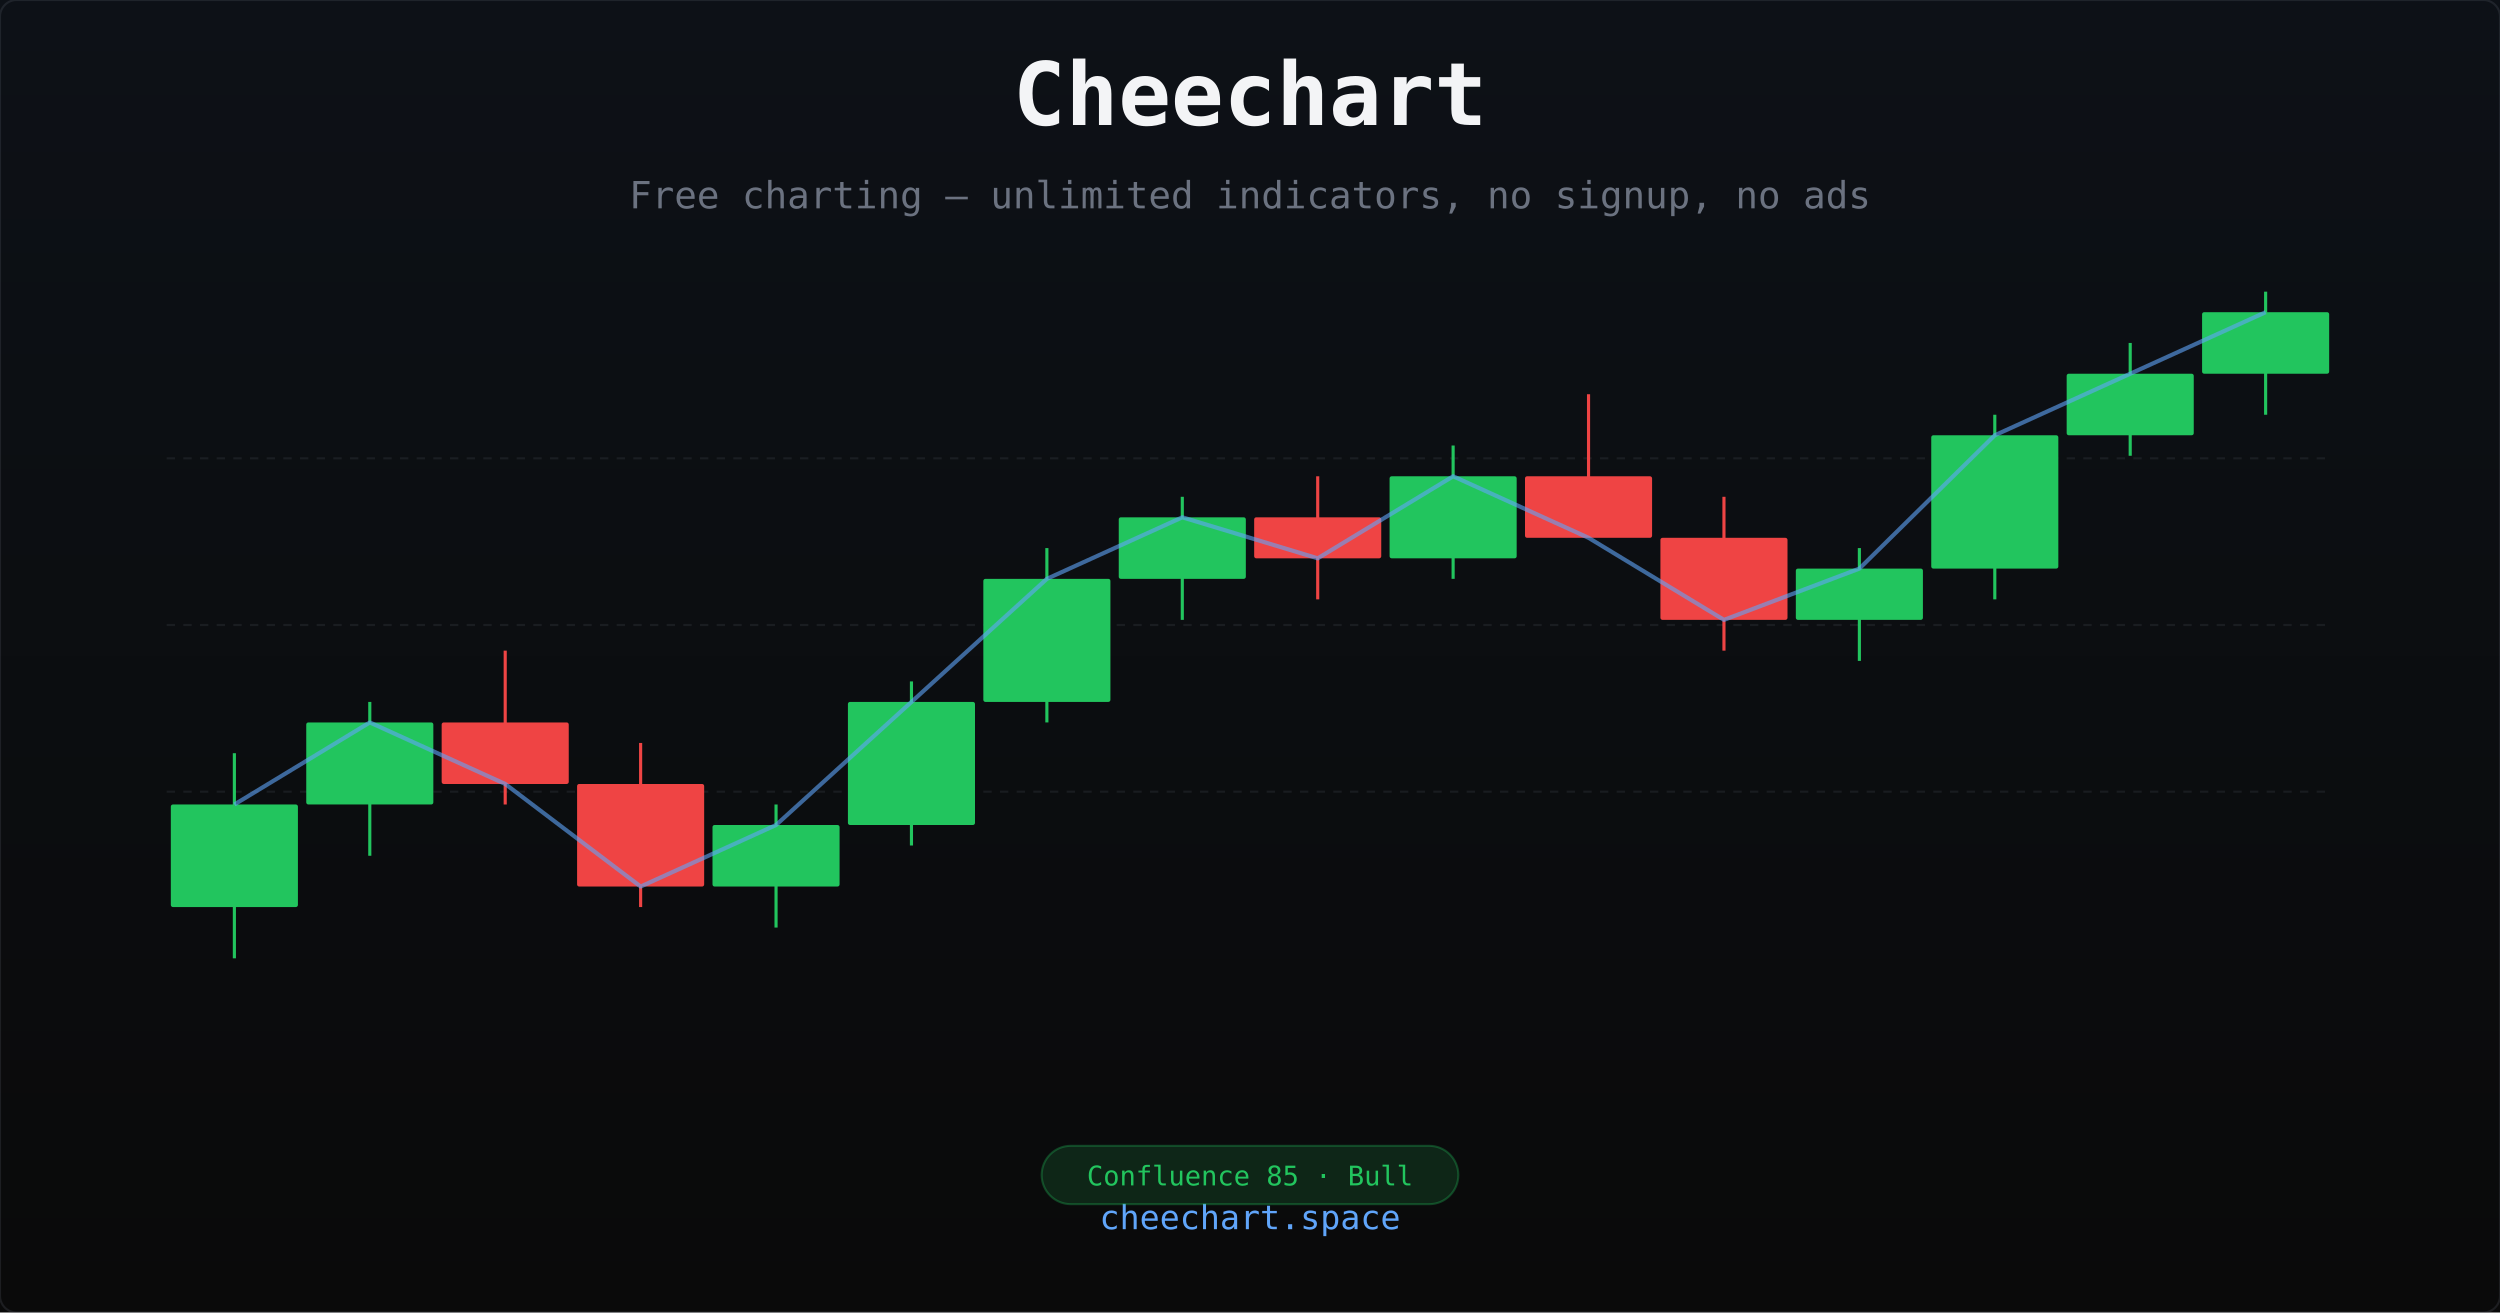
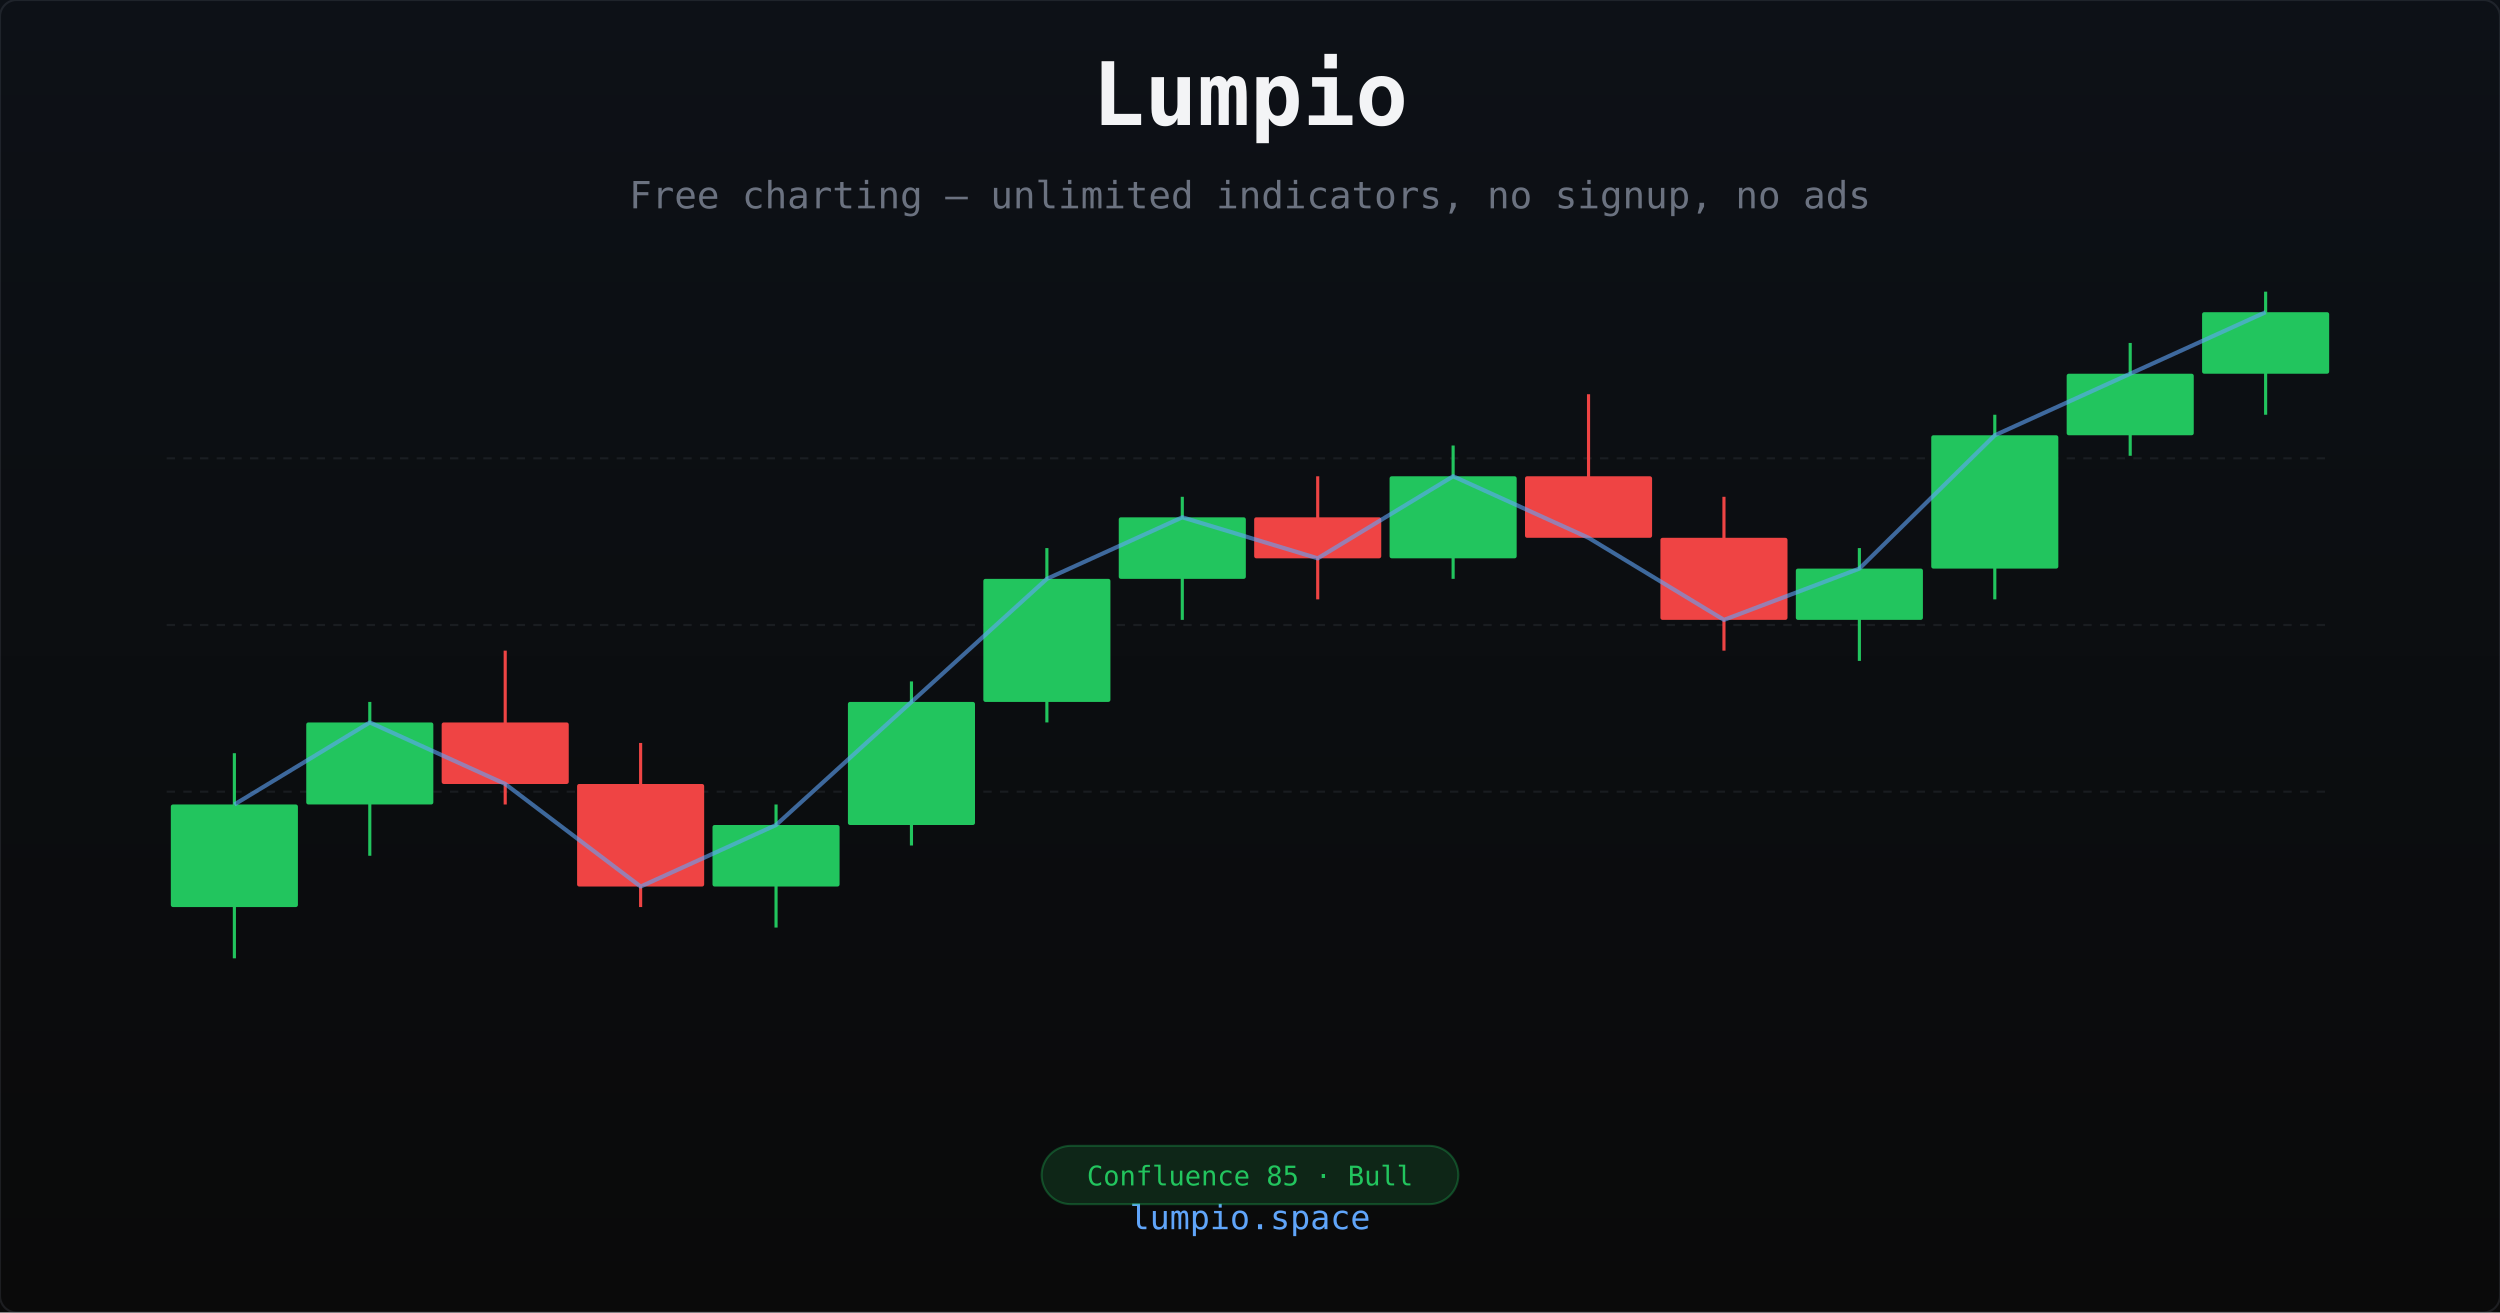
<svg xmlns="http://www.w3.org/2000/svg" width="1200" height="630" viewBox="0 0 1200 630">
  <defs>
    <linearGradient id="bgGrad" x1="0" y1="0" x2="0" y2="1">
      <stop offset="0%" stop-color="#0d1117" />
      <stop offset="100%" stop-color="#0a0a0a" />
    </linearGradient>
  </defs>
  <rect width="1200" height="630" fill="url(#bgGrad)" />
  <line x1="80" y1="220" x2="1120" y2="220" stroke="#6b7280" stroke-opacity="0.15" stroke-dasharray="4,4" />
  <line x1="80" y1="300" x2="1120" y2="300" stroke="#6b7280" stroke-opacity="0.15" stroke-dasharray="4,4" />
  <line x1="80" y1="380" x2="1120" y2="380" stroke="#6b7280" stroke-opacity="0.15" stroke-dasharray="4,4" />
  <line x1="112.5" y1="361.538" x2="112.5" y2="460" stroke="#22c55e" stroke-width="1.5" />
  <rect x="82" y="386.154" width="61" height="49.231" fill="#22c55e" rx="1" />
  <line x1="177.5" y1="336.923" x2="177.5" y2="410.769" stroke="#22c55e" stroke-width="1.5" />
  <rect x="147" y="346.769" width="61" height="39.385" fill="#22c55e" rx="1" />
  <line x1="242.5" y1="312.308" x2="242.5" y2="386.154" stroke="#ef4444" stroke-width="1.5" />
  <rect x="212" y="346.769" width="61" height="29.538" fill="#ef4444" rx="1" />
  <line x1="307.5" y1="356.615" x2="307.5" y2="435.385" stroke="#ef4444" stroke-width="1.5" />
  <rect x="277" y="376.308" width="61" height="49.231" fill="#ef4444" rx="1" />
  <line x1="372.5" y1="386.154" x2="372.5" y2="445.231" stroke="#22c55e" stroke-width="1.5" />
  <rect x="342" y="396" width="61" height="29.538" fill="#22c55e" rx="1" />
  <line x1="437.5" y1="327.077" x2="437.5" y2="405.846" stroke="#22c55e" stroke-width="1.5" />
  <rect x="407" y="336.923" width="61" height="59.077" fill="#22c55e" rx="1" />
  <line x1="502.5" y1="263.077" x2="502.5" y2="346.769" stroke="#22c55e" stroke-width="1.5" />
  <rect x="472" y="277.846" width="61" height="59.077" fill="#22c55e" rx="1" />
  <line x1="567.5" y1="238.462" x2="567.5" y2="297.538" stroke="#22c55e" stroke-width="1.5" />
  <rect x="537" y="248.308" width="61" height="29.538" fill="#22c55e" rx="1" />
  <line x1="632.5" y1="228.615" x2="632.5" y2="287.692" stroke="#ef4444" stroke-width="1.5" />
  <rect x="602" y="248.308" width="61" height="19.692" fill="#ef4444" rx="1" />
  <line x1="697.5" y1="213.846" x2="697.5" y2="277.846" stroke="#22c55e" stroke-width="1.5" />
  <rect x="667" y="228.615" width="61" height="39.385" fill="#22c55e" rx="1" />
  <line x1="762.5" y1="189.231" x2="762.5" y2="248.308" stroke="#ef4444" stroke-width="1.5" />
  <rect x="732" y="228.615" width="61" height="29.538" fill="#ef4444" rx="1" />
  <line x1="827.5" y1="238.462" x2="827.5" y2="312.308" stroke="#ef4444" stroke-width="1.5" />
  <rect x="797" y="258.154" width="61" height="39.385" fill="#ef4444" rx="1" />
  <line x1="892.5" y1="263.077" x2="892.5" y2="317.231" stroke="#22c55e" stroke-width="1.5" />
  <rect x="862" y="272.923" width="61" height="24.615" fill="#22c55e" rx="1" />
  <line x1="957.5" y1="199.077" x2="957.5" y2="287.692" stroke="#22c55e" stroke-width="1.5" />
  <rect x="927" y="208.923" width="61" height="64" fill="#22c55e" rx="1" />
  <line x1="1022.5" y1="164.615" x2="1022.5" y2="218.769" stroke="#22c55e" stroke-width="1.5" />
  <rect x="992" y="179.385" width="61" height="29.538" fill="#22c55e" rx="1" />
  <line x1="1087.5" y1="140" x2="1087.5" y2="199.077" stroke="#22c55e" stroke-width="1.5" />
  <rect x="1057" y="149.846" width="61" height="29.538" fill="#22c55e" rx="1" />
  <polyline points="112.5,386.154 177.5,346.769 242.5,376.308 307.5,425.538 372.5,396 437.5,336.923 502.5,277.846 567.5,248.308 632.5,268 697.5,228.615 762.5,258.154 827.5,297.538 892.5,272.923 957.5,208.923 1022.5,179.385 1087.5,149.846" fill="none" stroke="#60a5fa" stroke-width="2" stroke-opacity="0.6" stroke-linejoin="round" />
-   <text x="600" y="60" text-anchor="middle" font-family="monospace" font-size="42" font-weight="bold" fill="#f3f4f6">Cheechart</text>
+   <text x="600" y="60" text-anchor="middle" font-family="monospace" font-size="42" font-weight="bold" fill="#f3f4f6">Lumpio</text>
  <text x="600" y="100" text-anchor="middle" font-family="monospace" font-size="18" fill="#6b7280">Free charting — unlimited indicators, no signup, no ads</text>
-   <text x="600" y="590" text-anchor="middle" font-family="monospace" font-size="16" fill="#60a5fa">cheechart.space</text>
+   <text x="600" y="590" text-anchor="middle" font-family="monospace" font-size="16" fill="#60a5fa">lumpio.space</text>
  <rect x="500" y="550" width="200" height="28" rx="14" fill="#22c55e" fill-opacity="0.15" stroke="#22c55e" stroke-opacity="0.3" />
  <text x="600" y="569" text-anchor="middle" font-family="monospace" font-size="13" fill="#22c55e">Confluence 85 · Bull</text>
  <rect x="0" y="0" width="1200" height="630" fill="none" stroke="#6b7280" stroke-opacity="0.2" rx="8" />
</svg>
